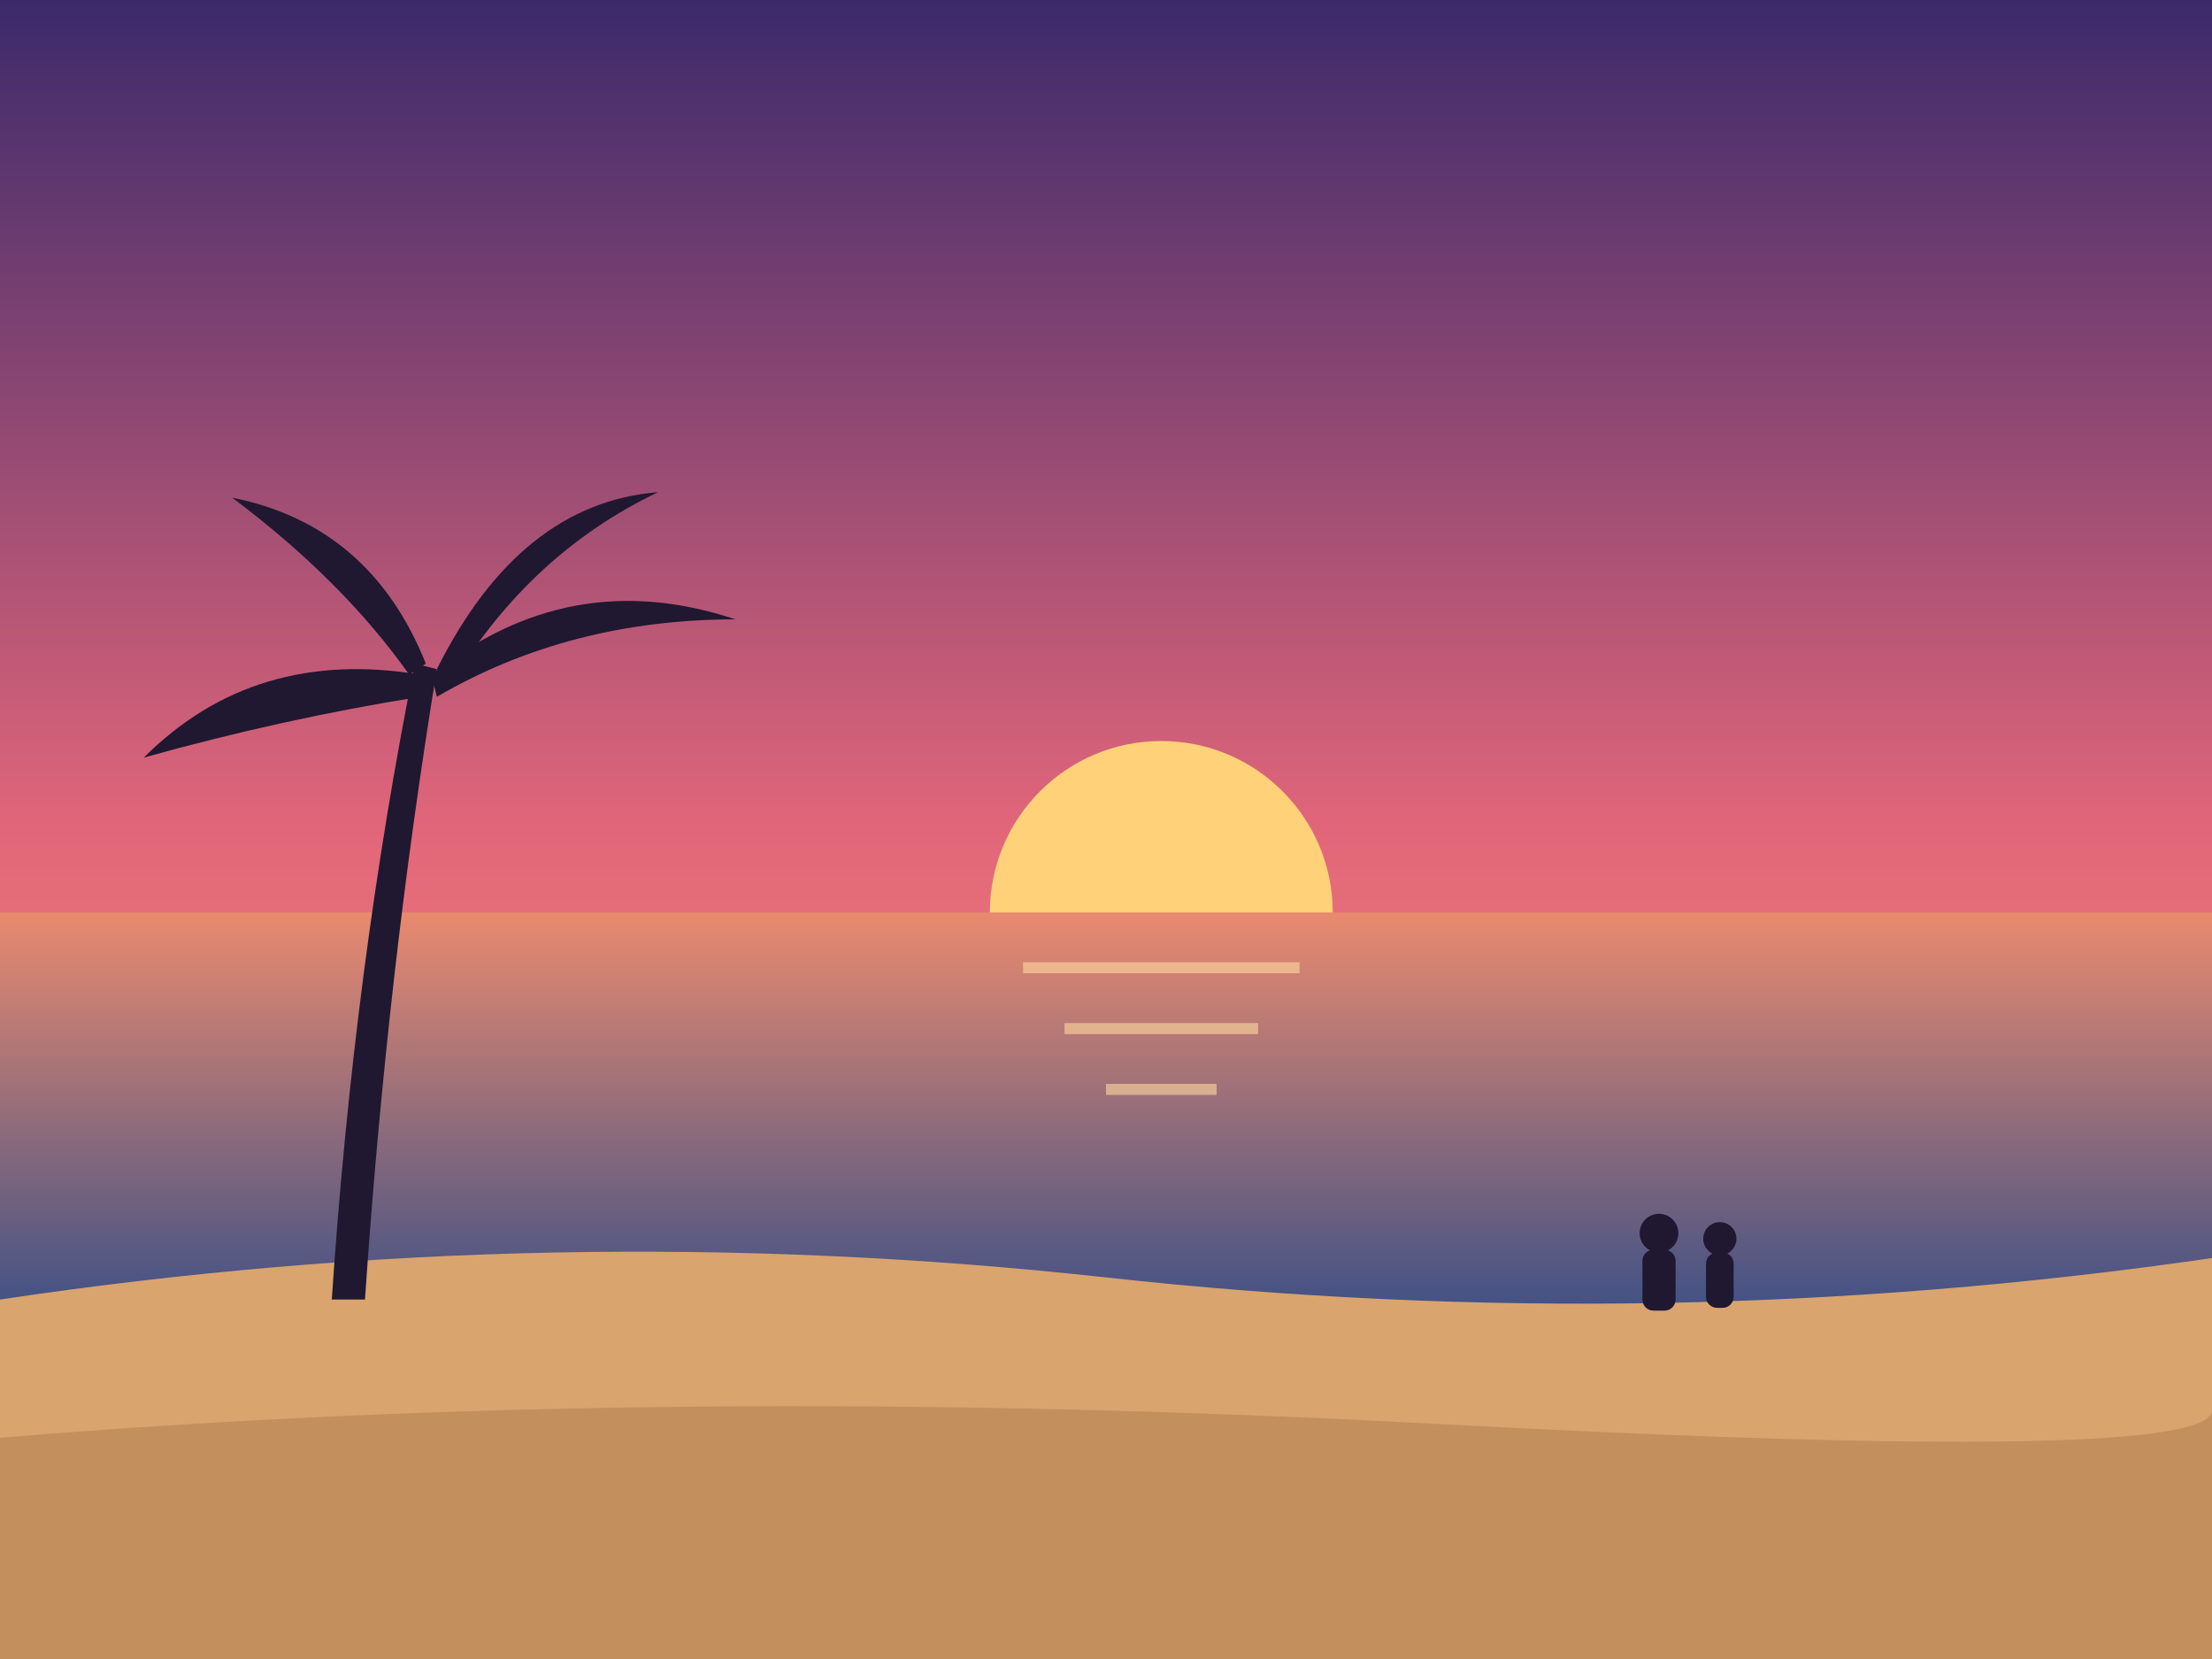
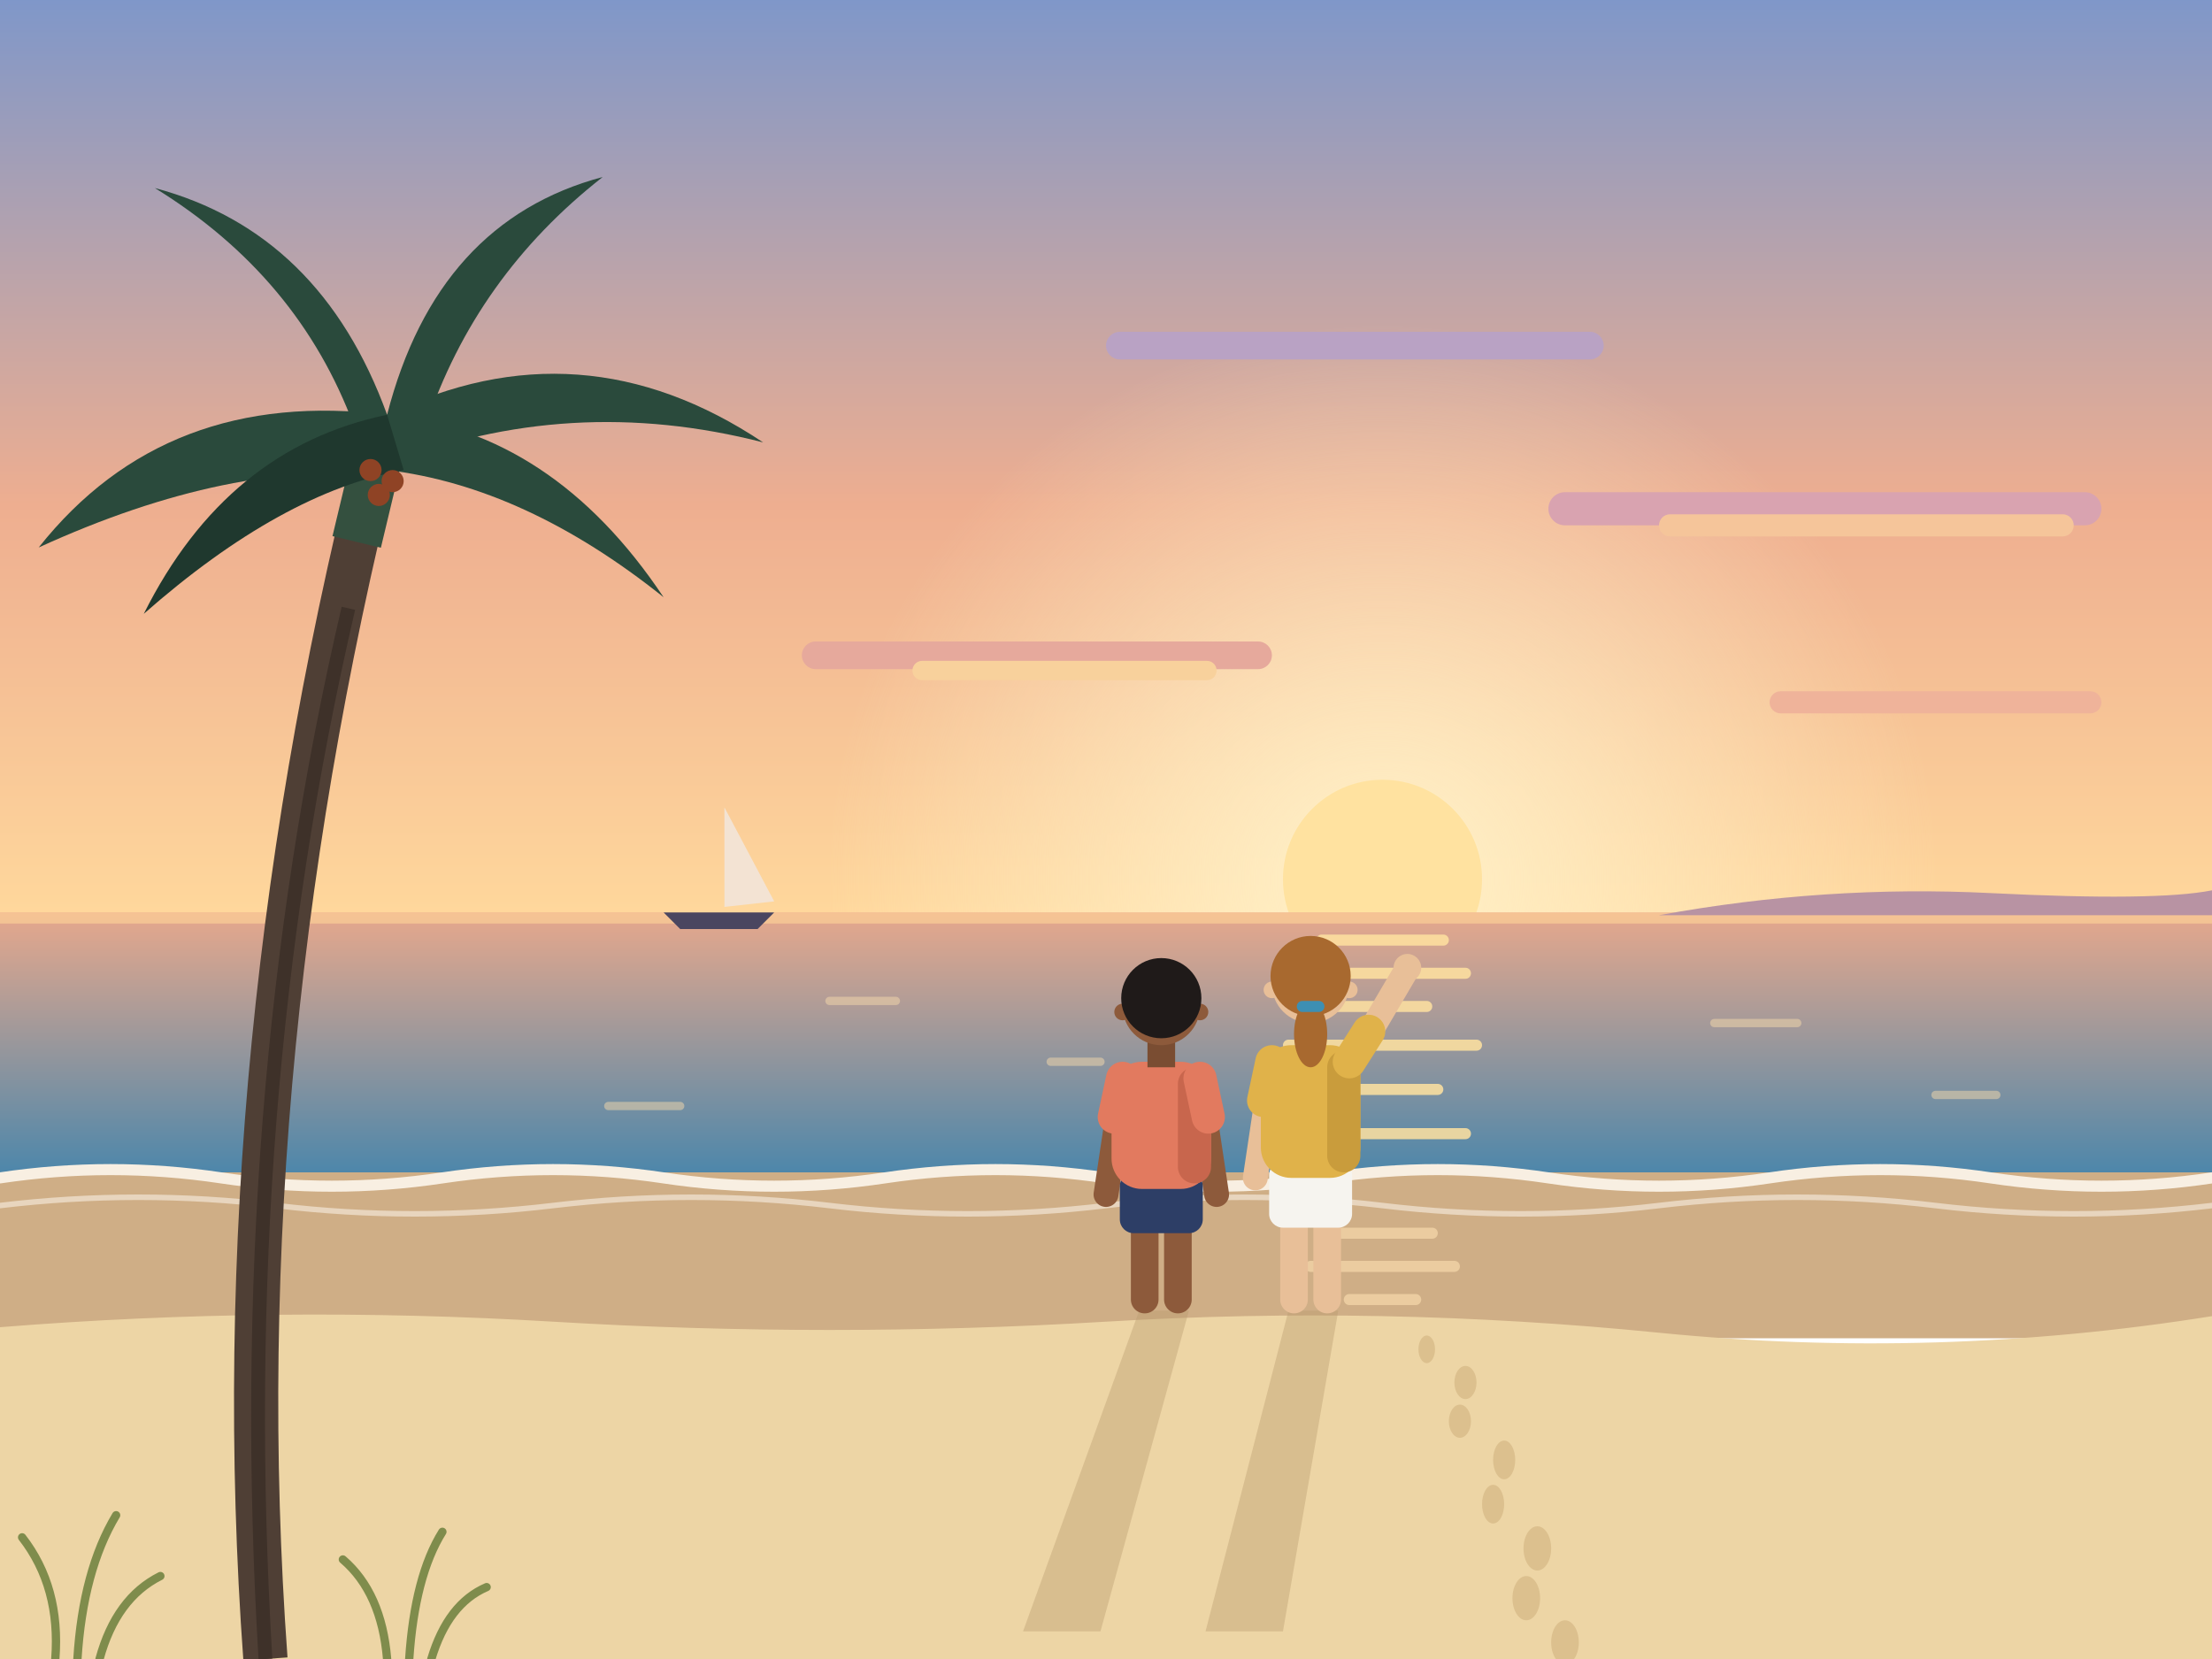
- <svg xmlns="http://www.w3.org/2000/svg" viewBox="0 0 800 600" role="img" aria-label="Beach at sunset">
+ <svg xmlns="http://www.w3.org/2000/svg" viewBox="0 0 800 600" role="img" aria-label="Mindil Beach at sunset with a palm tree and two people on the sand">
  <defs>
    <linearGradient id="sky" x1="0" y1="0" x2="0" y2="1">
-       <stop offset="0" stop-color="#3b2a6b" />
-       <stop offset="0.5" stop-color="#e2667a" />
-       <stop offset="1" stop-color="#ffb36b" />
+       <stop offset="0" stop-color="#7f97c9" />
+       <stop offset="0.55" stop-color="#eeae90" />
+       <stop offset="1" stop-color="#ffd89c" />
    </linearGradient>
    <linearGradient id="sea" x1="0" y1="0" x2="0" y2="1">
-       <stop offset="0" stop-color="#e98a6f" />
-       <stop offset="1" stop-color="#3a4f86" />
+       <stop offset="0" stop-color="#e7a88c" />
+       <stop offset="1" stop-color="#4a86ab" />
    </linearGradient>
+     <radialGradient id="glow" cx="0.5" cy="0.5" r="0.5">
+       <stop offset="0" stop-color="#fff1c9" />
+       <stop offset="1" stop-color="#fff1c9" stop-opacity="0" />
+     </radialGradient>
  </defs>
-   <rect width="800" height="600" fill="url(#sky)" />
-   <circle cx="420" cy="330" r="62" fill="#ffd27a" />
-   <rect y="330" width="800" height="150" fill="url(#sea)" />
-   <g stroke="#ffd9a0" stroke-width="4" opacity="0.6">
-     <line x1="370" y1="350" x2="470" y2="350" />
-     <line x1="385" y1="372" x2="455" y2="372" />
-     <line x1="400" y1="394" x2="440" y2="394" />
+   <rect width="800" height="332" fill="url(#sky)" />
+   <circle cx="500" cy="318" r="200" fill="url(#glow)" />
+   <circle cx="500" cy="318" r="36" fill="#ffe2a0" />
+   <g id="clouds">
+     <rect x="400" y="120" width="180" height="10" rx="5" fill="#b9a2c4" />
+     <rect x="560" y="178" width="200" height="12" rx="6" fill="#d9a3b0" />
+     <rect x="600" y="186" width="150" height="8" rx="4" fill="#f5c59a" />
+     <rect x="290" y="232" width="170" height="10" rx="5" fill="#e6a99c" />
+     <rect x="330" y="239" width="110" height="7" rx="3.5" fill="#f8d19c" />
+     <rect x="640" y="250" width="120" height="8" rx="4" fill="#efb39a" />
  </g>
-   <path d="M0 470 Q200 440 400 462 T800 455 V600 H0z" fill="#d9a46e" />
-   <path d="M0 520 Q240 500 520 515 T800 510 V600 H0z" fill="#c38f5c" />
-   <g fill="#1f1830">
-     <path d="M120 470 q8 -120 30 -230 l8 2 q-18 110 -26 228z" />
-     <path d="M152 244 q-60 -10 -100 30 q50 -14 100 -22z" />
-     <path d="M156 244 q50 -40 110 -20 q-60 0 -108 28z" />
-     <path d="M154 240 q-20 -50 -70 -60 q40 30 64 64z" />
-     <path d="M158 242 q30 -60 80 -64 q-46 22 -74 68z" />
+   <rect y="330" width="800" height="96" fill="url(#sea)" />
+   <rect y="330" width="800" height="4" fill="#ffd59a" opacity="0.6" />
+   <path d="M600 331Q660 320 720 323T800 322V331Z" fill="#b893a3" />
+   <g id="boat">
+     <path d="M240 330h40l-6 6h-28z" fill="#4a4660" />
+     <path d="M262 328V292l18 34z" fill="#f3e3d3" />
  </g>
-   <g fill="#1f1830">
-     <circle cx="600" cy="446" r="7" />
-     <rect x="594" y="452" width="12" height="22" rx="4" />
-     <circle cx="622" cy="448" r="6" />
-     <rect x="617" y="453" width="10" height="20" rx="4" />
+   <g stroke="#ffe2a0" stroke-width="4" stroke-linecap="round" opacity="0.85">
+     <path d="M478 340h44M470 352h60M484 364h32M466 378h68M480 394h40M470 410h60" />
+   </g>
+   <g stroke="#f6d9ab" stroke-width="3" stroke-linecap="round" opacity="0.5">
+     <path d="M300 362h24M380 384h18M620 370h30M700 396h22M220 400h26" />
+   </g>
+   <rect y="424" width="800" height="60" fill="#cfae86" />
+   <g fill="none" stroke="#f8efe2" stroke-linecap="round">
+     <path d="M0 426q40 -6 80 0t80 0t80 0t80 0t80 0t80 0t80 0t80 0t80 0t80 0" stroke-width="4" />
+     <path d="M0 436q50 -6 100 0t100 0t100 0t100 0t100 0t100 0t100 0t100 0" stroke-width="2" opacity="0.6" />
+   </g>
+   <g stroke="#f6d9ab" stroke-width="4" stroke-linecap="round" opacity="0.7">
+     <path d="M482 446h36M474 458h52M488 470h24" />
+   </g>
+   <path d="M0 480Q100 472 200 478T400 478T600 482T800 476V600H0Z" fill="#edd5a5" />
+   <g id="footprints" fill="#dcc08e">
+     <ellipse cx="566" cy="594" rx="5" ry="8" />
+     <ellipse cx="552" cy="578" rx="5" ry="8" />
+     <ellipse cx="556" cy="560" rx="5" ry="8" />
+     <ellipse cx="540" cy="544" rx="4" ry="7" />
+     <ellipse cx="544" cy="528" rx="4" ry="7" />
+     <ellipse cx="528" cy="514" rx="4" ry="6" />
+     <ellipse cx="530" cy="500" rx="4" ry="6" />
+     <ellipse cx="516" cy="488" rx="3" ry="5" />
+   </g>
+   <g id="grass" fill="none" stroke="#7f8c4c" stroke-width="3" stroke-linecap="round">
+     <path d="M20 600q2 -26 -12 -44M28 600q2 -32 14 -52M36 600q6 -22 22 -30M140 600q-2 -24 -16 -36M148 600q2 -30 12 -46M156 600q6 -20 20 -26" />
+   </g>
+   <g fill="#b89a6e" opacity="0.4">
+     <path d="M412 474L370 590H398L430 474Z" />
+     <path d="M466 474L436 590H464L484 474Z" />
+   </g>
+   <g id="friend-left">
+     <g stroke="#8d5a3b" stroke-linecap="round">
+       <path d="M414 440v30M426 440v30" stroke-width="10" />
+       <path d="M406 392l-6 40M434 392l6 40" stroke-width="9" />
+     </g>
+     <rect x="405" y="424" width="30" height="22" rx="5" fill="#2d3e66" />
+     <rect x="402" y="384" width="36" height="46" rx="11" fill="#e27a5f" />
+     <rect x="426" y="386" width="12" height="42" rx="6" fill="#c8664d" />
+     <path d="M406 390l-3 14M434 390l3 14" stroke="#e27a5f" stroke-width="12" stroke-linecap="round" />
+     <rect x="415" y="372" width="10" height="14" fill="#7a4d32" />
+     <circle cx="420" cy="364" r="14" fill="#8d5a3b" />
+     <g fill="#8d5a3b">
+       <circle cx="406" cy="366" r="3" />
+       <circle cx="434" cy="366" r="3" />
+     </g>
+     <circle cx="420" cy="361" r="14.5" fill="#1f1a19" />
+   </g>
+   <g id="friend-right">
+     <g stroke="#e8bf98" stroke-linecap="round">
+       <path d="M468 438v32M480 438v32" stroke-width="10" />
+       <path d="M460 386l-6 40M488 386l20 -34" stroke-width="9" />
+     </g>
+     <circle cx="509" cy="350" r="5" fill="#e8bf98" />
+     <rect x="459" y="420" width="30" height="24" rx="5" fill="#f6f4ef" />
+     <rect x="456" y="378" width="36" height="48" rx="11" fill="#e0b24a" />
+     <rect x="480" y="380" width="12" height="44" rx="6" fill="#c99c3c" />
+     <path d="M460 384l-3 14M488 384l7 -11" stroke="#e0b24a" stroke-width="12" stroke-linecap="round" />
+     <rect x="469" y="366" width="10" height="14" fill="#d9ab84" />
+     <circle cx="474" cy="356" r="14" fill="#e8bf98" />
+     <g fill="#e8bf98">
+       <circle cx="460" cy="358" r="3" />
+       <circle cx="488" cy="358" r="3" />
+     </g>
+     <circle cx="474" cy="353" r="14.5" fill="#a8692f" />
+     <ellipse cx="474" cy="374" rx="6" ry="12" fill="#a8692f" />
+     <rect x="469" y="362" width="10" height="4" rx="2" fill="#3d8fb3" />
+   </g>
+   <g id="palm">
+     <path d="M96 600Q80 380 140 150" stroke="#4f3f35" stroke-width="16" fill="none" />
+     <path d="M96 600Q84 400 126 220" stroke="#3e3129" stroke-width="5" fill="none" />
+     <path d="M129 196L140 150" stroke="#34503f" stroke-width="18" />
+     <g fill="#2a4a3c">
+       <path d="M140 150q-80 -10 -126 48q70 -32 126 -26z" />
+       <path d="M140 150q70 -34 136 10q-70 -18 -136 8z" />
+       <path d="M140 150q-24 -66 -84 -82q52 32 72 86z" />
+       <path d="M140 150q18 -70 78 -86q-46 36 -64 90z" />
+       <path d="M140 150q60 6 100 66q-50 -40 -100 -46z" />
+     </g>
+     <path d="M140 150q-58 12 -88 72q50 -44 94 -52z" fill="#1f382e" />
+     <g fill="#8f4325">
+       <circle cx="134" cy="170" r="4" />
+       <circle cx="142" cy="174" r="4" />
+       <circle cx="137" cy="179" r="4" />
+     </g>
  </g>
</svg>
